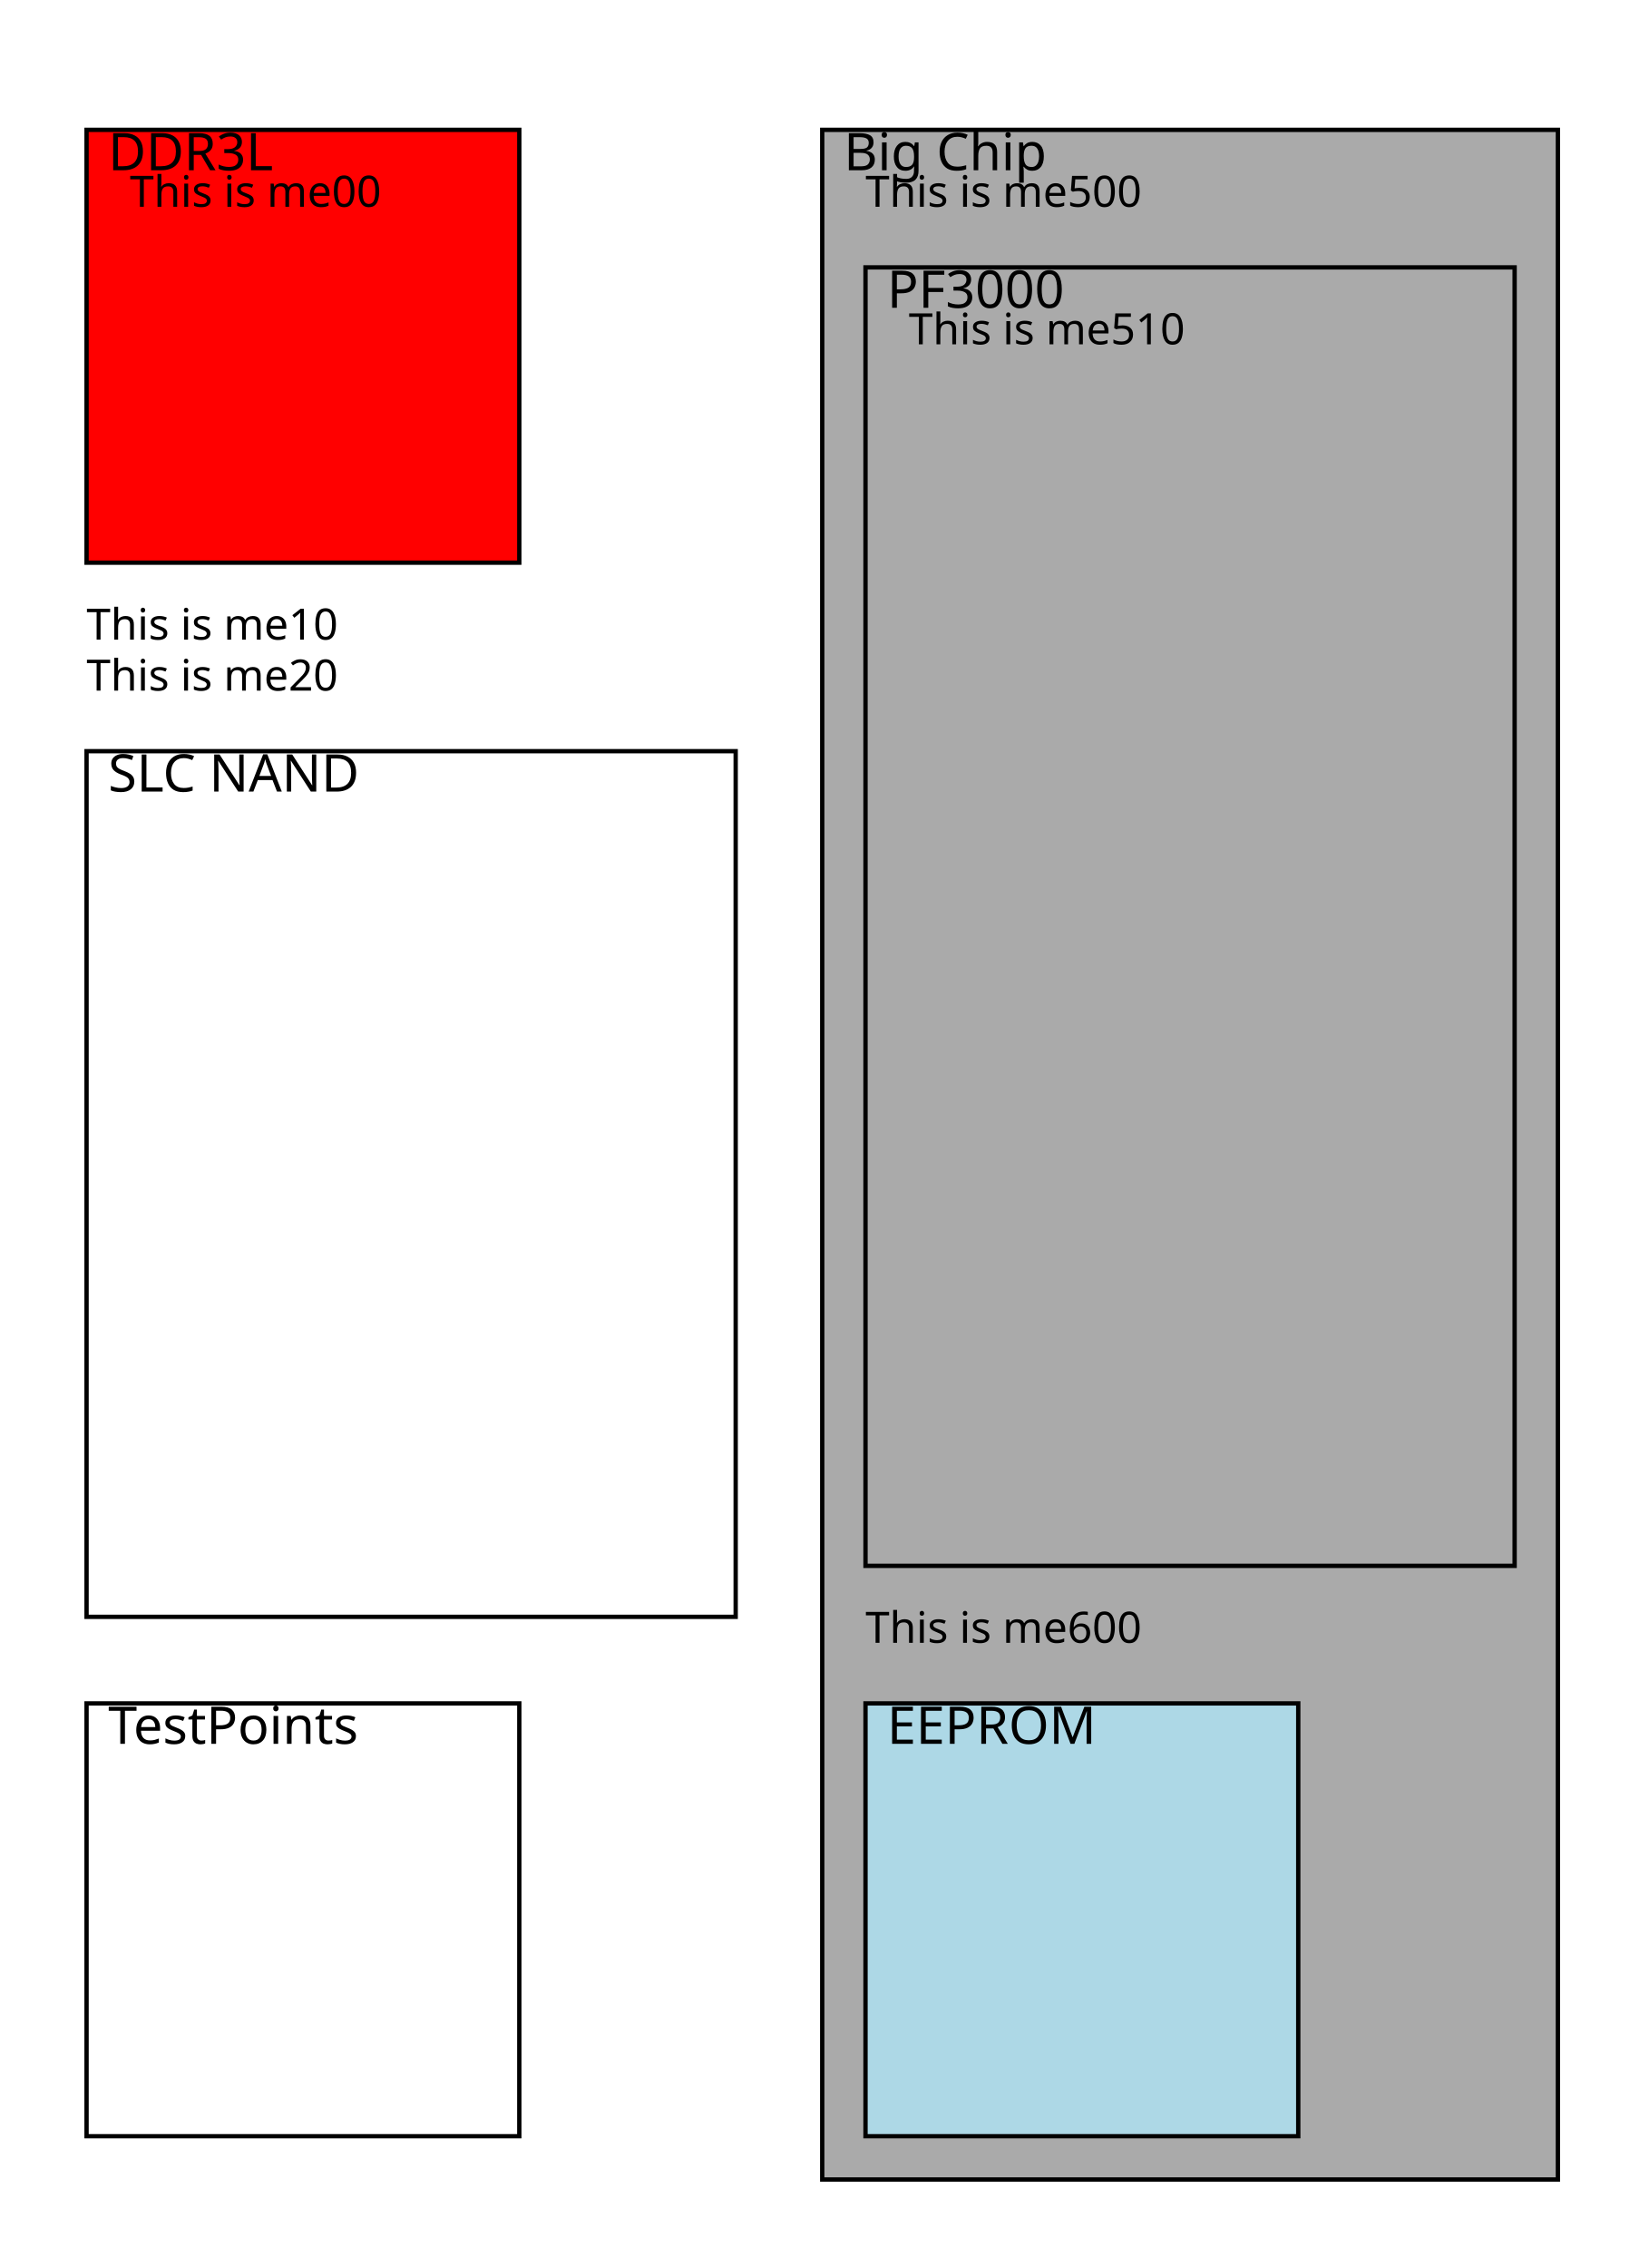
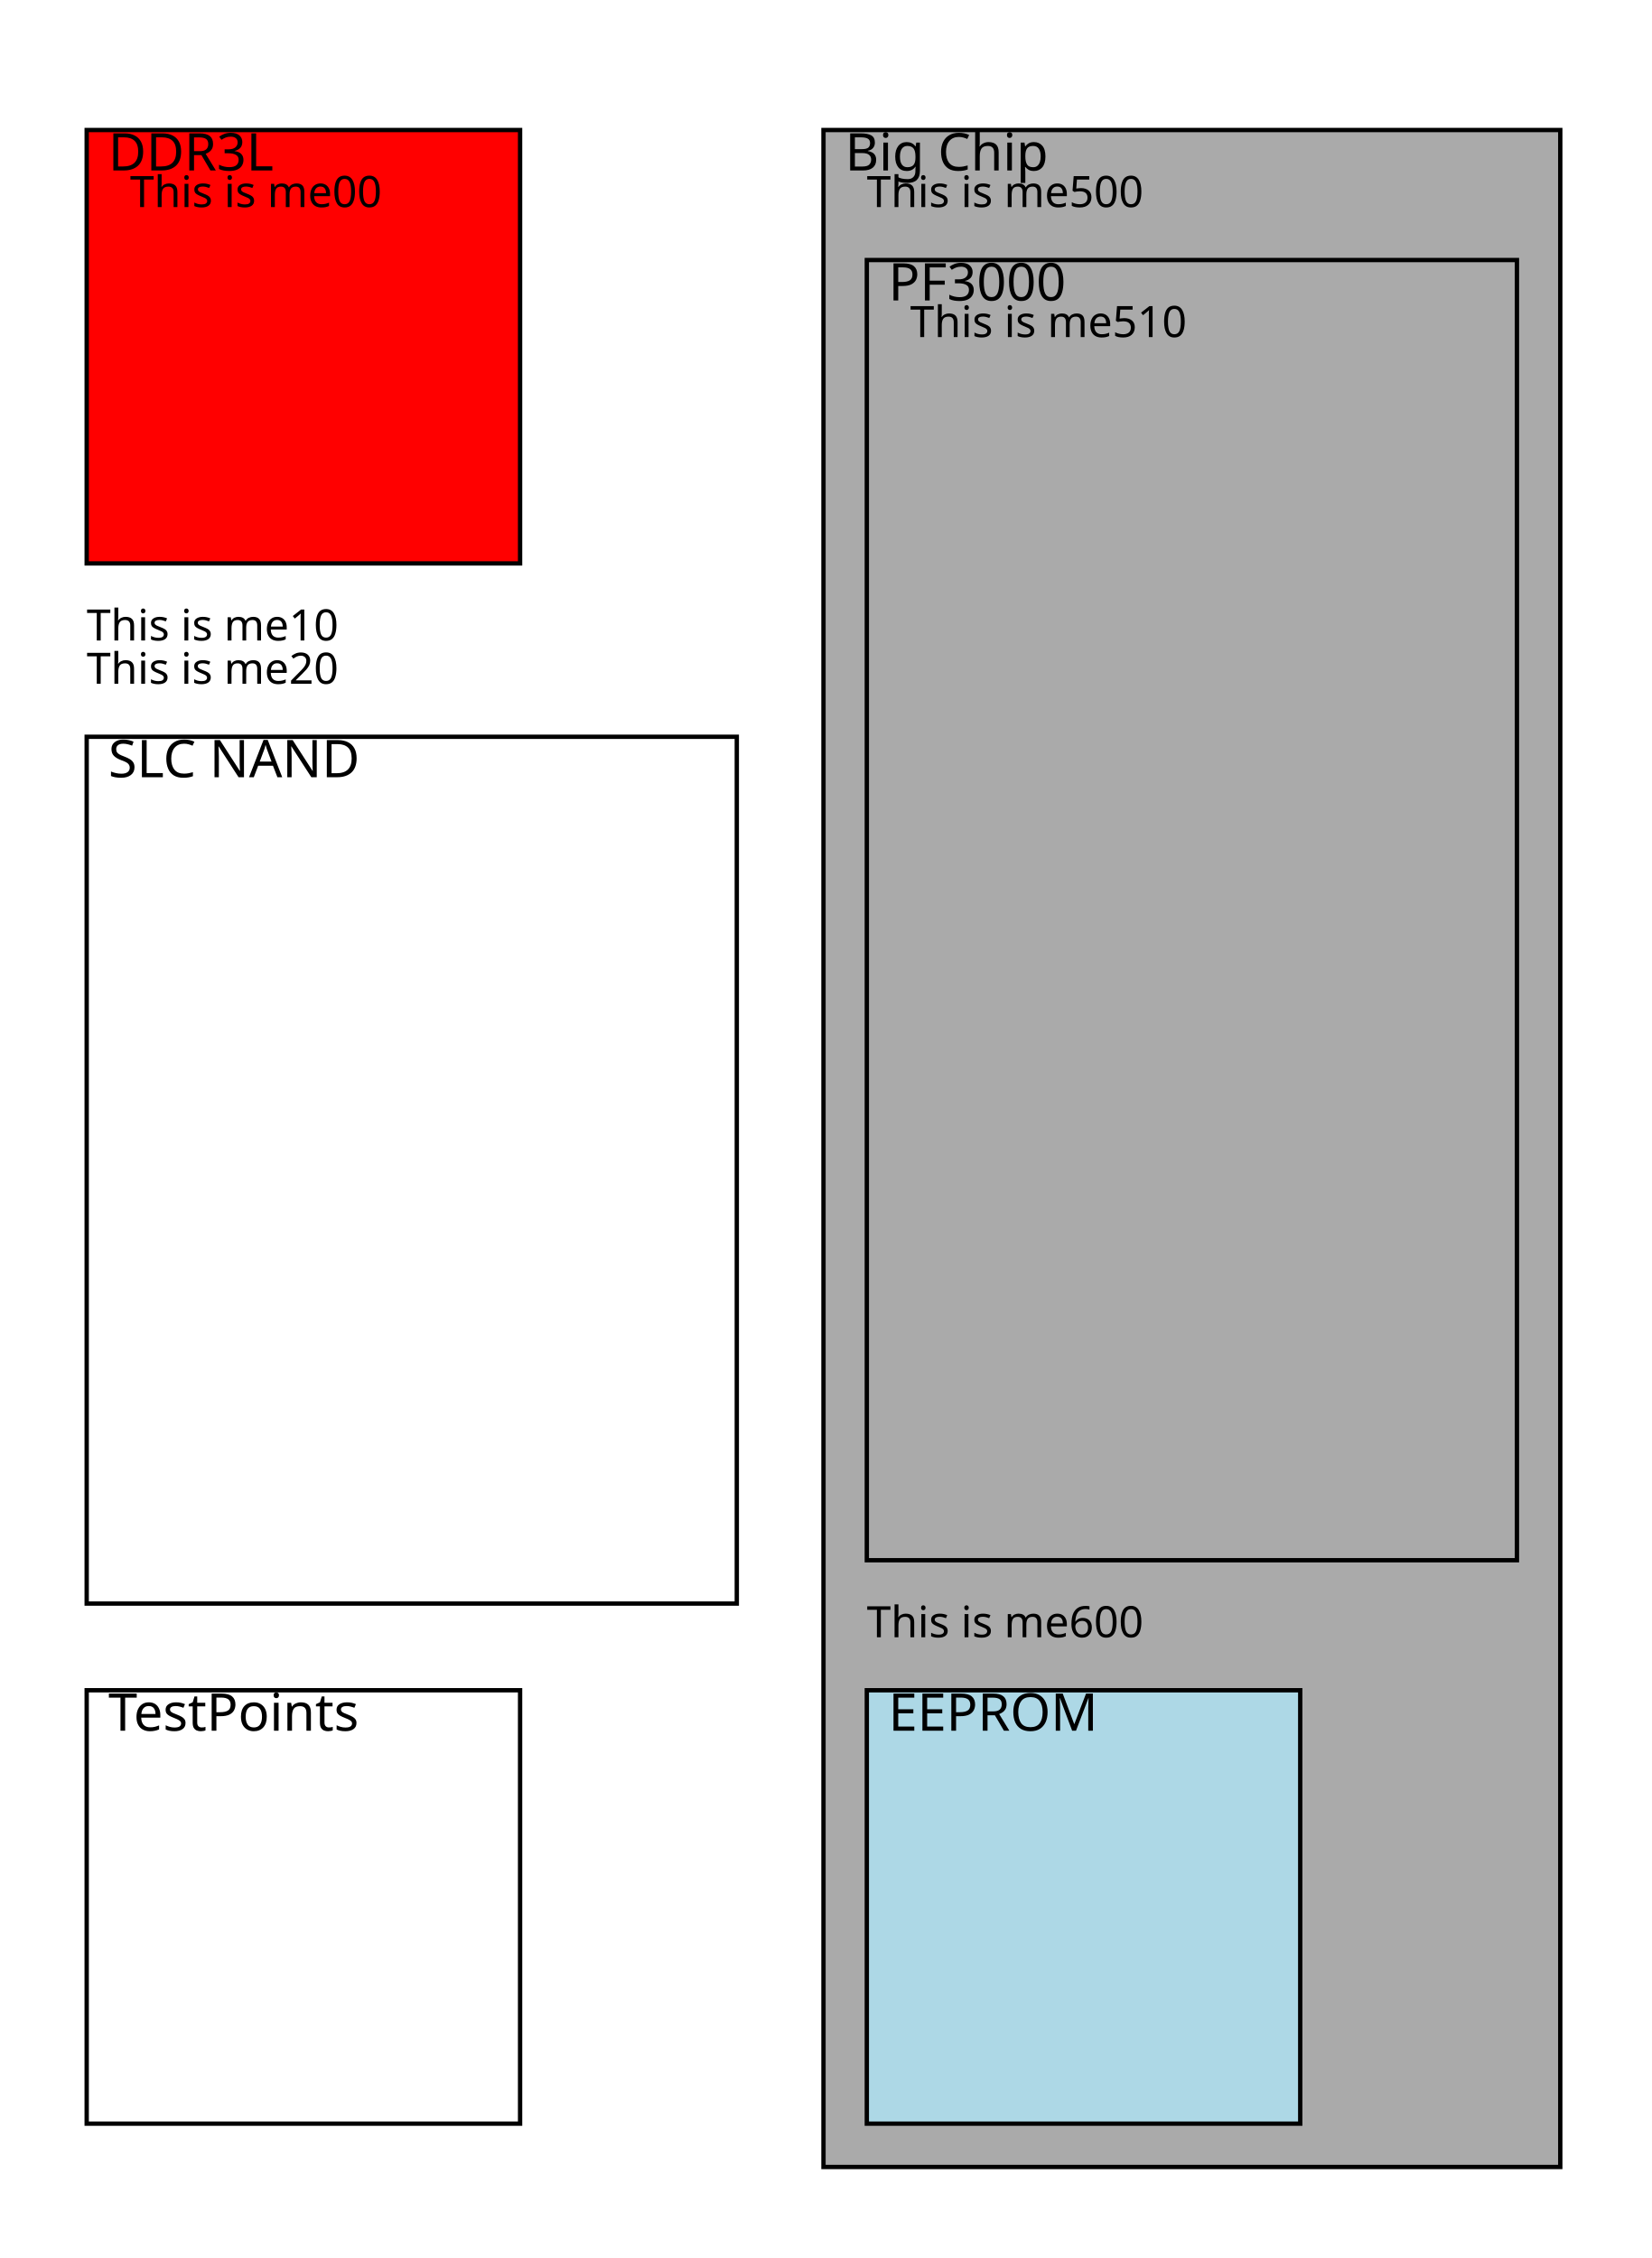
- <svg xmlns="http://www.w3.org/2000/svg" version="1.1" data-diagram-type="WIRE" style="width:381px;height:524px;background:#FFFFFF;" width="381px" height="524px" viewBox="0 0 381 524" zoomAndPan="magnify" preserveAspectRatio="none" contentStyleType="text/css">
+ <svg xmlns="http://www.w3.org/2000/svg" version="1.1" data-diagram-type="WIRE" style="width:381px;height:521px;background:#FFFFFF;" width="381px" height="521px" viewBox="0 0 381 521" zoomAndPan="magnify" preserveAspectRatio="none" contentStyleType="text/css">
  <defs />
  <g font-family="sans-serif" lengthAdjust="spacing">
    <rect x="20" y="30" width="100" height="100" fill="#F00" style="stroke:#000;stroke-width:1;" />
    <text x="30" y="47.778" fill="#000" font-size="10" textLength="56.688">This is me00</text>
    <text x="25" y="39.333" fill="#000" font-size="12" textLength="39.45">DDR3L</text>
-     <rect x="20" y="173.555" width="150" height="200" fill="none" style="stroke:#000;stroke-width:1;" />
-     <text x="25" y="182.888" fill="#000" font-size="12" textLength="60.825">SLC NAND</text>
-     <rect x="20" y="393.555" width="100" height="100" fill="none" style="stroke:#000;stroke-width:1;" />
-     <text x="25" y="402.888" fill="#000" font-size="12" textLength="56.7">TestPoints</text>
-     <rect x="190" y="30" width="170" height="473.555" fill="#AAA" style="stroke:#000;stroke-width:1;" />
-     <rect x="200" y="61.777" width="150" height="300" fill="none" style="stroke:#000;stroke-width:1;" />
-     <text x="210" y="79.555" fill="#000" font-size="10" textLength="62.25">This is me510</text>
-     <text x="205" y="71.111" fill="#000" font-size="12" textLength="42.075">PF3000</text>
-     <rect x="200" y="393.555" width="100" height="100" fill="#ADD8E6" style="stroke:#000;stroke-width:1;" />
-     <text x="205" y="402.888" fill="#000" font-size="12" textLength="52.05">EEPROM</text>
+     <rect x="20" y="170" width="150" height="200" fill="none" style="stroke:#000;stroke-width:1;" />
+     <text x="25" y="179.333" fill="#000" font-size="12" textLength="60.825">SLC NAND</text>
+     <rect x="20" y="390" width="100" height="100" fill="none" style="stroke:#000;stroke-width:1;" />
+     <text x="25" y="399.333" fill="#000" font-size="12" textLength="56.7">TestPoints</text>
+     <rect x="190" y="30" width="170" height="470" fill="#AAA" style="stroke:#000;stroke-width:1;" />
+     <rect x="200" y="60" width="150" height="300" fill="none" style="stroke:#000;stroke-width:1;" />
+     <text x="210" y="77.778" fill="#000" font-size="10" textLength="62.25">This is me510</text>
+     <text x="205" y="69.333" fill="#000" font-size="12" textLength="42.075">PF3000</text>
+     <rect x="200" y="390" width="100" height="100" fill="#ADD8E6" style="stroke:#000;stroke-width:1;" />
+     <text x="205" y="399.333" fill="#000" font-size="12" textLength="52.05">EEPROM</text>
    <text x="200" y="47.778" fill="#000" font-size="10" textLength="62.25">This is me500</text>
-     <text x="200" y="379.555" fill="#000" font-size="10" textLength="62.25">This is me600</text>
+     <text x="200" y="377.778" fill="#000" font-size="10" textLength="62.25">This is me600</text>
    <text x="195" y="39.333" fill="#000" font-size="12" textLength="45.45">Big Chip</text>
    <text x="20" y="147.778" fill="#000" font-size="10" textLength="56.688">This is me10</text>
-     <text x="20" y="159.555" fill="#000" font-size="10" textLength="56.688">This is me20</text>
+     <text x="20" y="157.778" fill="#000" font-size="10" textLength="56.688">This is me20</text>
    <text x="15" y="19.333" fill="#000" font-size="12"> </text>
  </g>
</svg>
